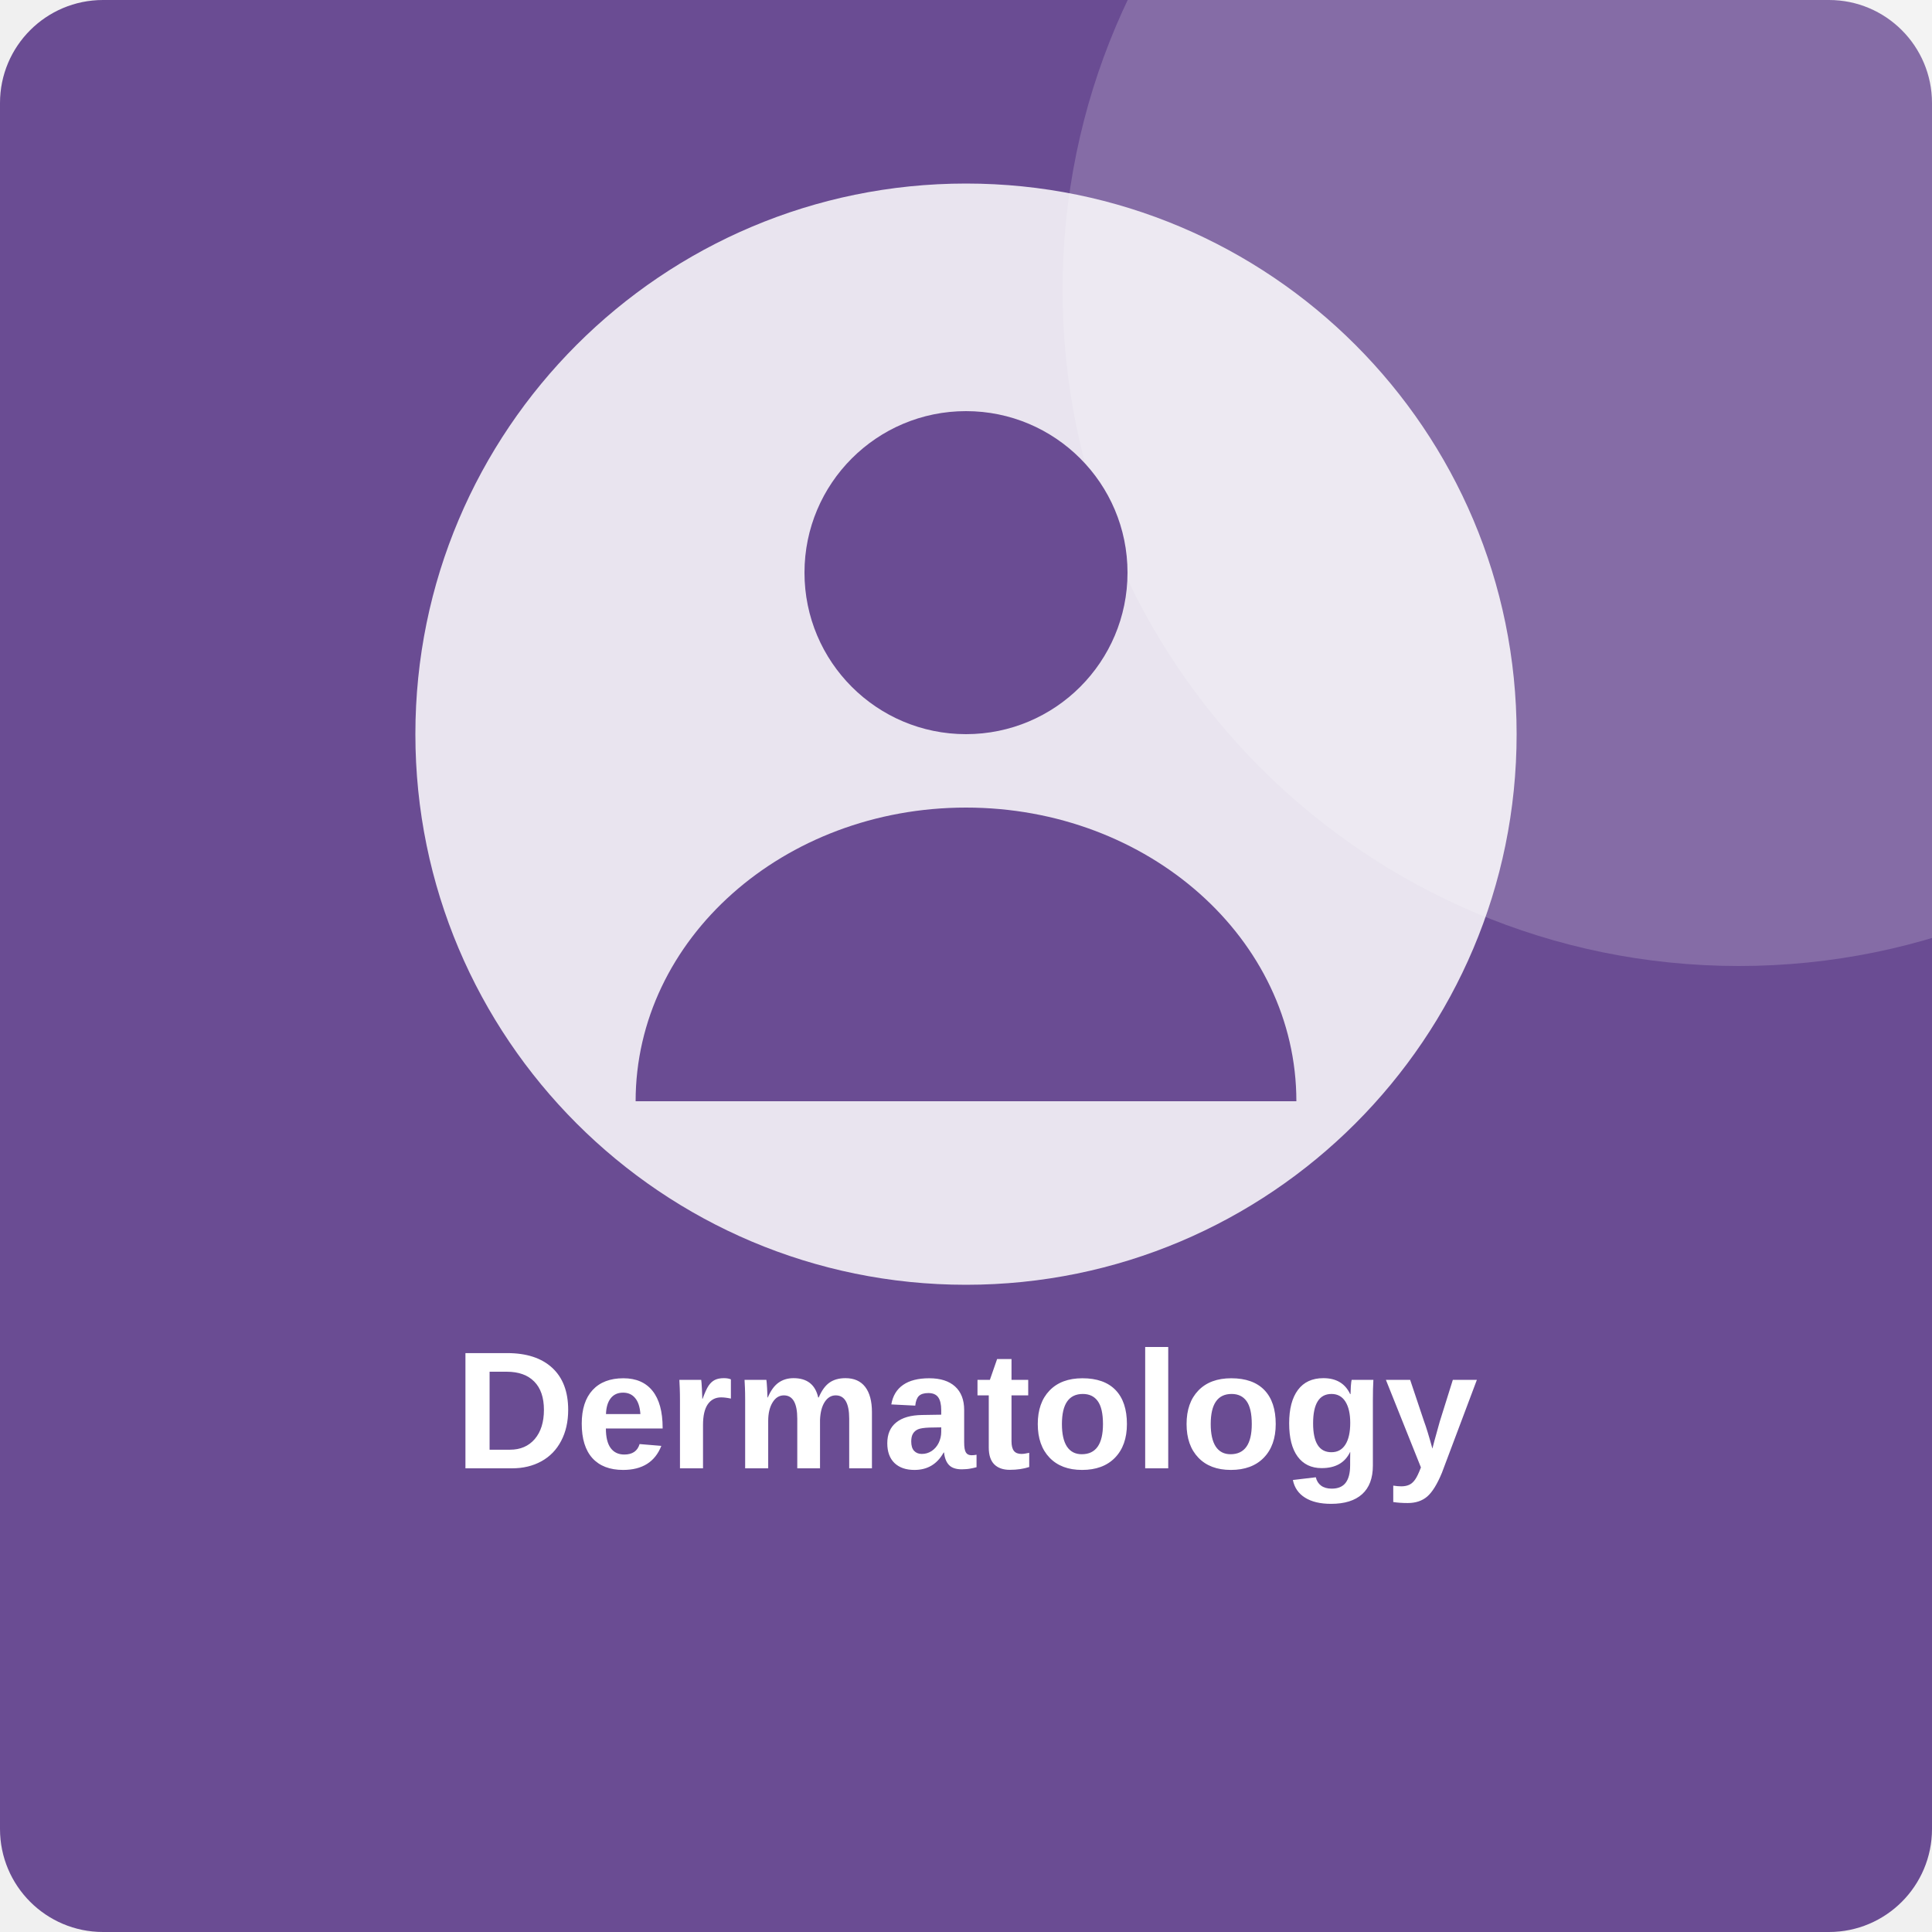
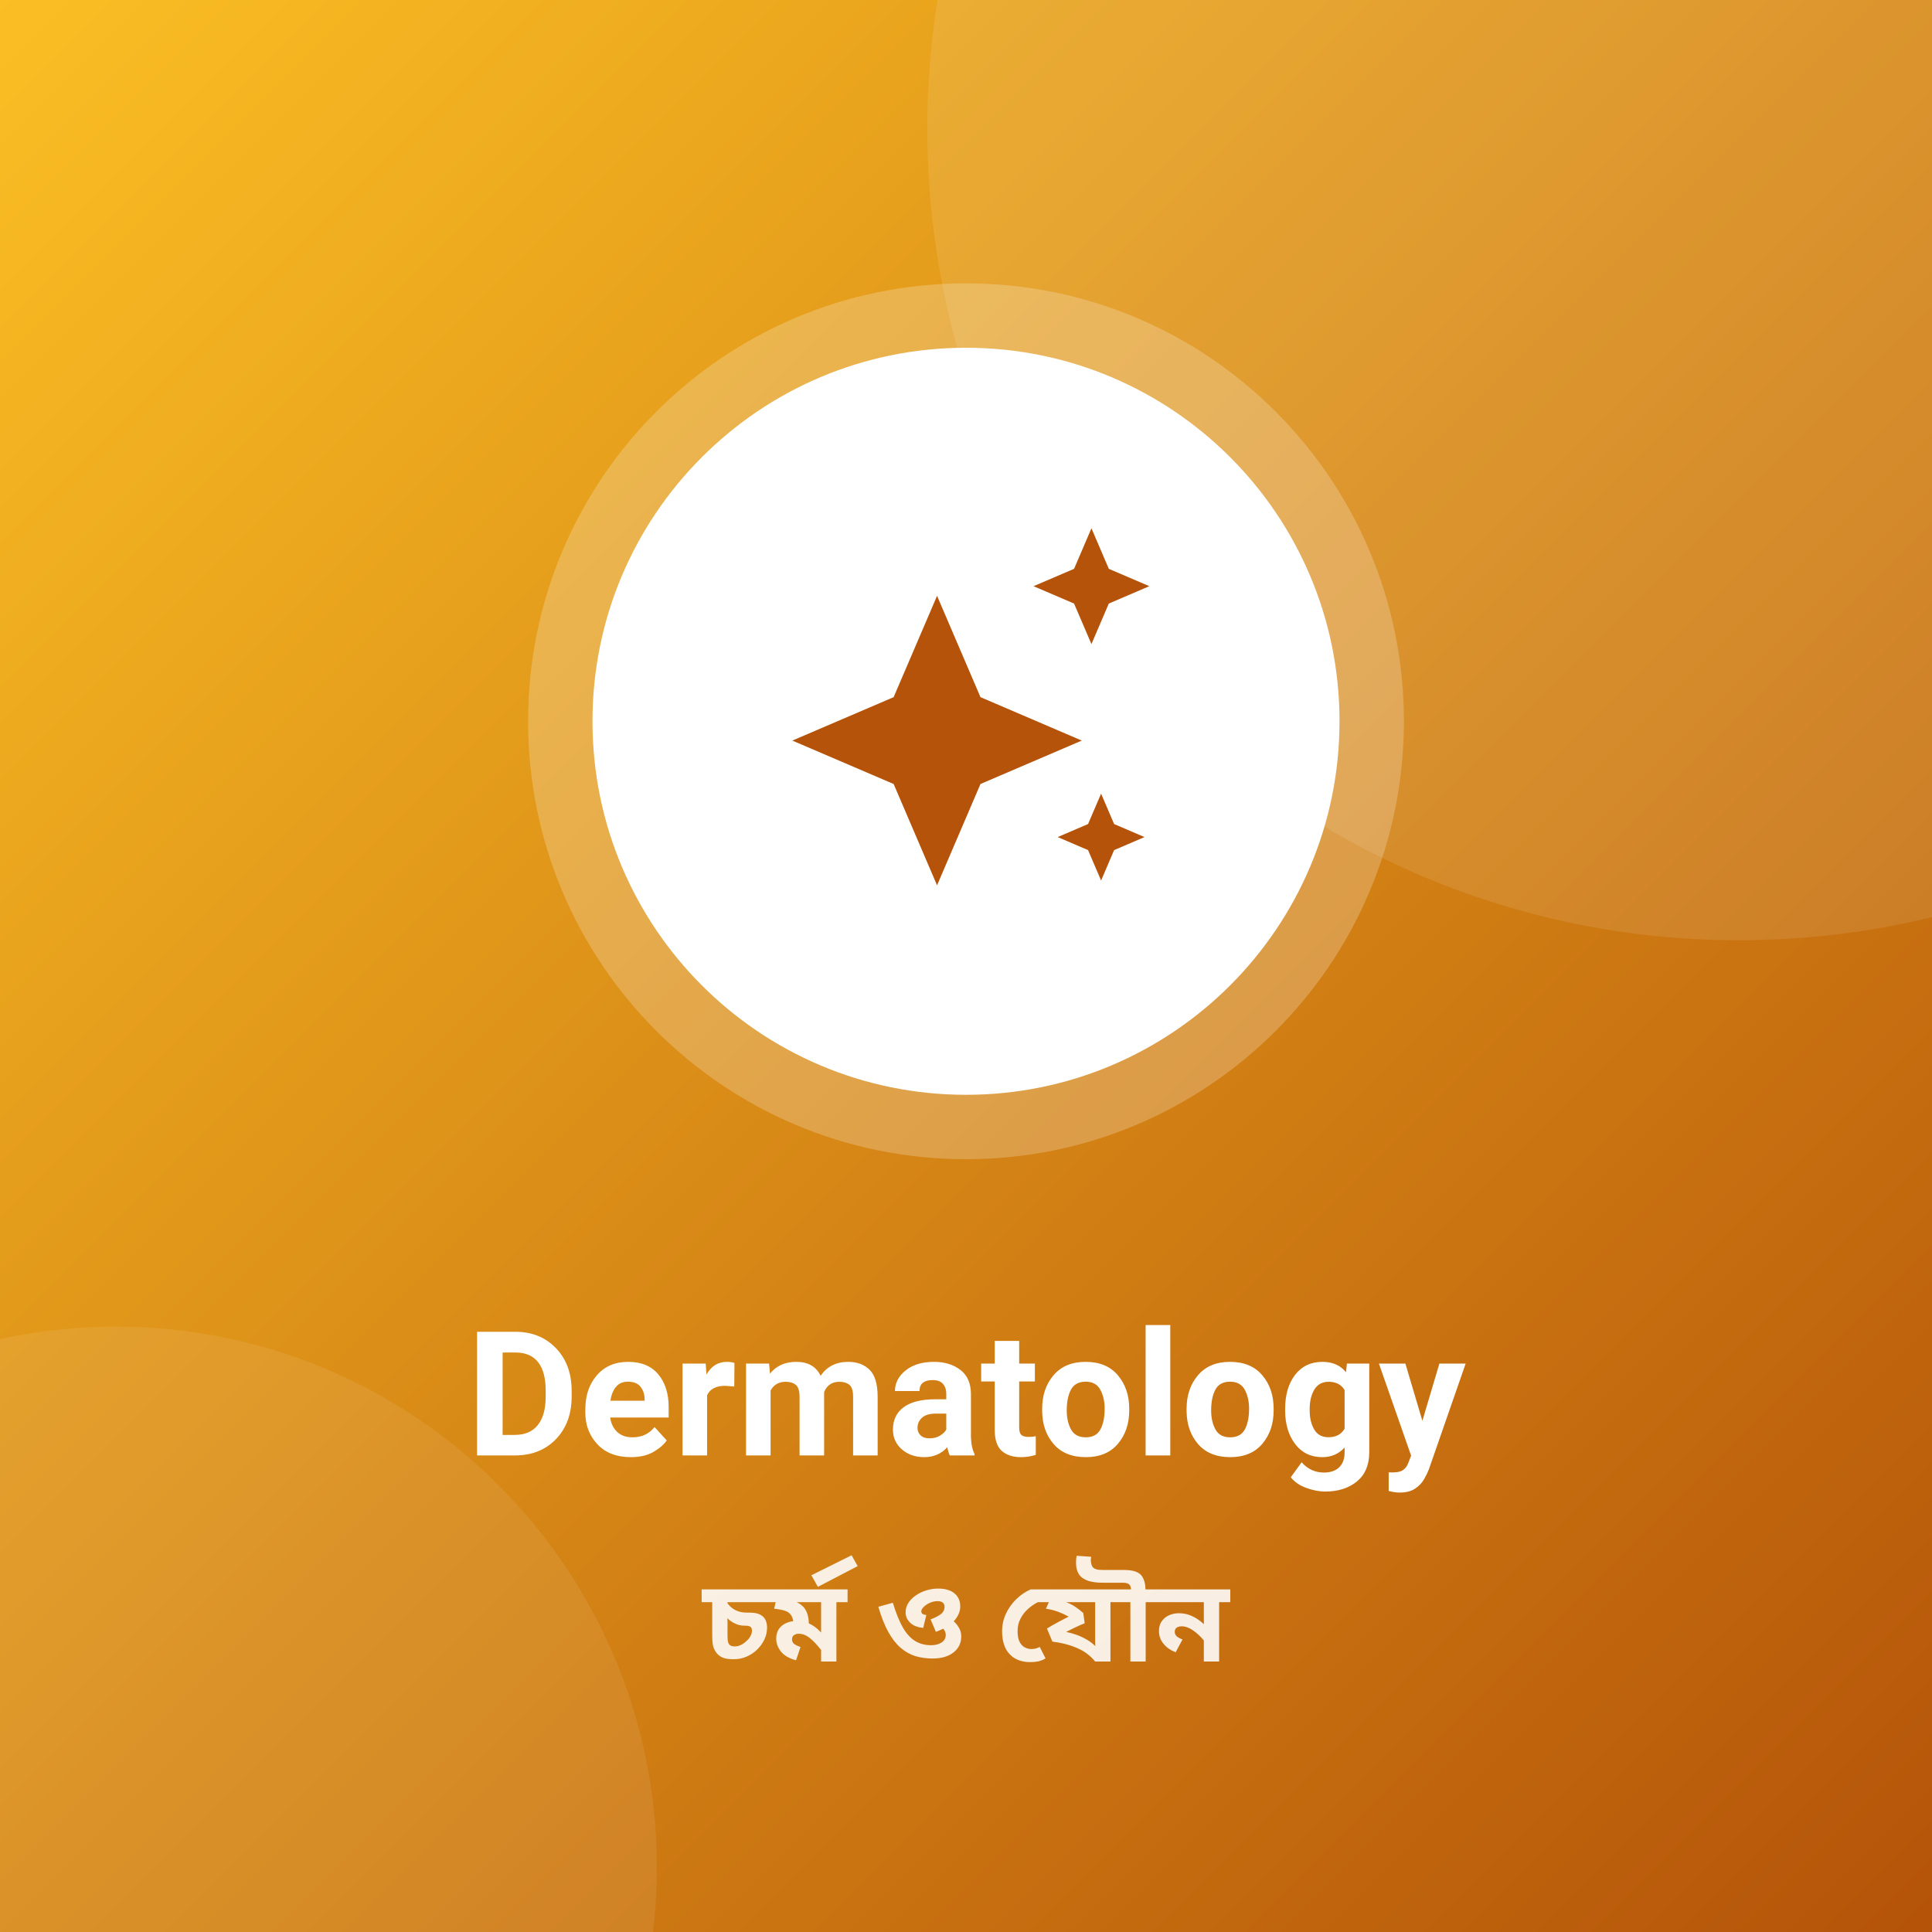
<svg xmlns="http://www.w3.org/2000/svg" width="300" height="300" viewBox="0 0 300 300">
-   <rect width="300" height="300" rx="16" fill="#6A4C93" />
-   <circle cx="270" cy="45" r="105" fill="#fff" opacity=".18" />
-   <circle cx="150" cy="114" r="85.5" fill="#fff" opacity=".85" />
-   <circle cx="150" cy="88.92" r="25.08" fill="#6A4C93" />
-   <path d="M98.7 171a51.3 45.6 0 0 1 102.6 0z" fill="#6A4C93" />
-   <text x="150" y="228" font-family="Arial,Helvetica,sans-serif" font-size="26" font-weight="700" fill="#fff" text-anchor="middle">Dermatology</text>
+   <defs>
+     <linearGradient id="g" x1="0" y1="0" x2="1" y2="1">
+       <stop offset="0" stop-color="#FBBF24" />
+       <stop offset="1" stop-color="#B45309" />
+     </linearGradient>
+   </defs>
+   <rect width="300" height="300" fill="url(#g)" />
+   <circle cx="270" cy="20" r="126" fill="#fff" opacity=".10" />
+   <circle cx="18" cy="290" r="84" fill="#fff" opacity=".08" />
+   <circle cx="150" cy="112" r="68" fill="#fff" opacity=".22" />
+   <circle cx="150" cy="112" r="58" fill="#fff" />
+   <g transform="translate(114.04 76.04) scale(1.498333)" color="#B45309">
+     <path d="M21 11l4.5 10.5 10.5 4.5-10.5 4.5-4.5 10.5-4.5-10.5-10.5-4.5 10.5-4.5z" fill="currentColor" />
+     <path d="M37 4l1.8 4.2 4.2 1.8-4.2 1.8-1.8 4.2-1.8-4.2-4.2-1.8 4.2-1.8z" fill="currentColor" />
+     <path d="M38 31.5l1.35 3.15 3.15 1.35-3.15 1.35-1.35 3.15-1.35-3.15-3.15-1.35 3.15-1.35z" fill="currentColor" />
+   </g>
+   <text x="150" y="226" font-family="'Segoe UI',Roboto,'Helvetica Neue',Arial,sans-serif" font-size="27" font-weight="700" fill="#fff" text-anchor="middle">Dermatology</text>
+   <text x="150" y="258" font-family="'Nirmala UI','Noto Sans Bengali','Bangla Sangam MN',Vrinda,sans-serif" font-size="18" font-weight="600" fill="#fff" fill-opacity=".88" text-anchor="middle">চর্ম ও যৌন</text>
</svg>
